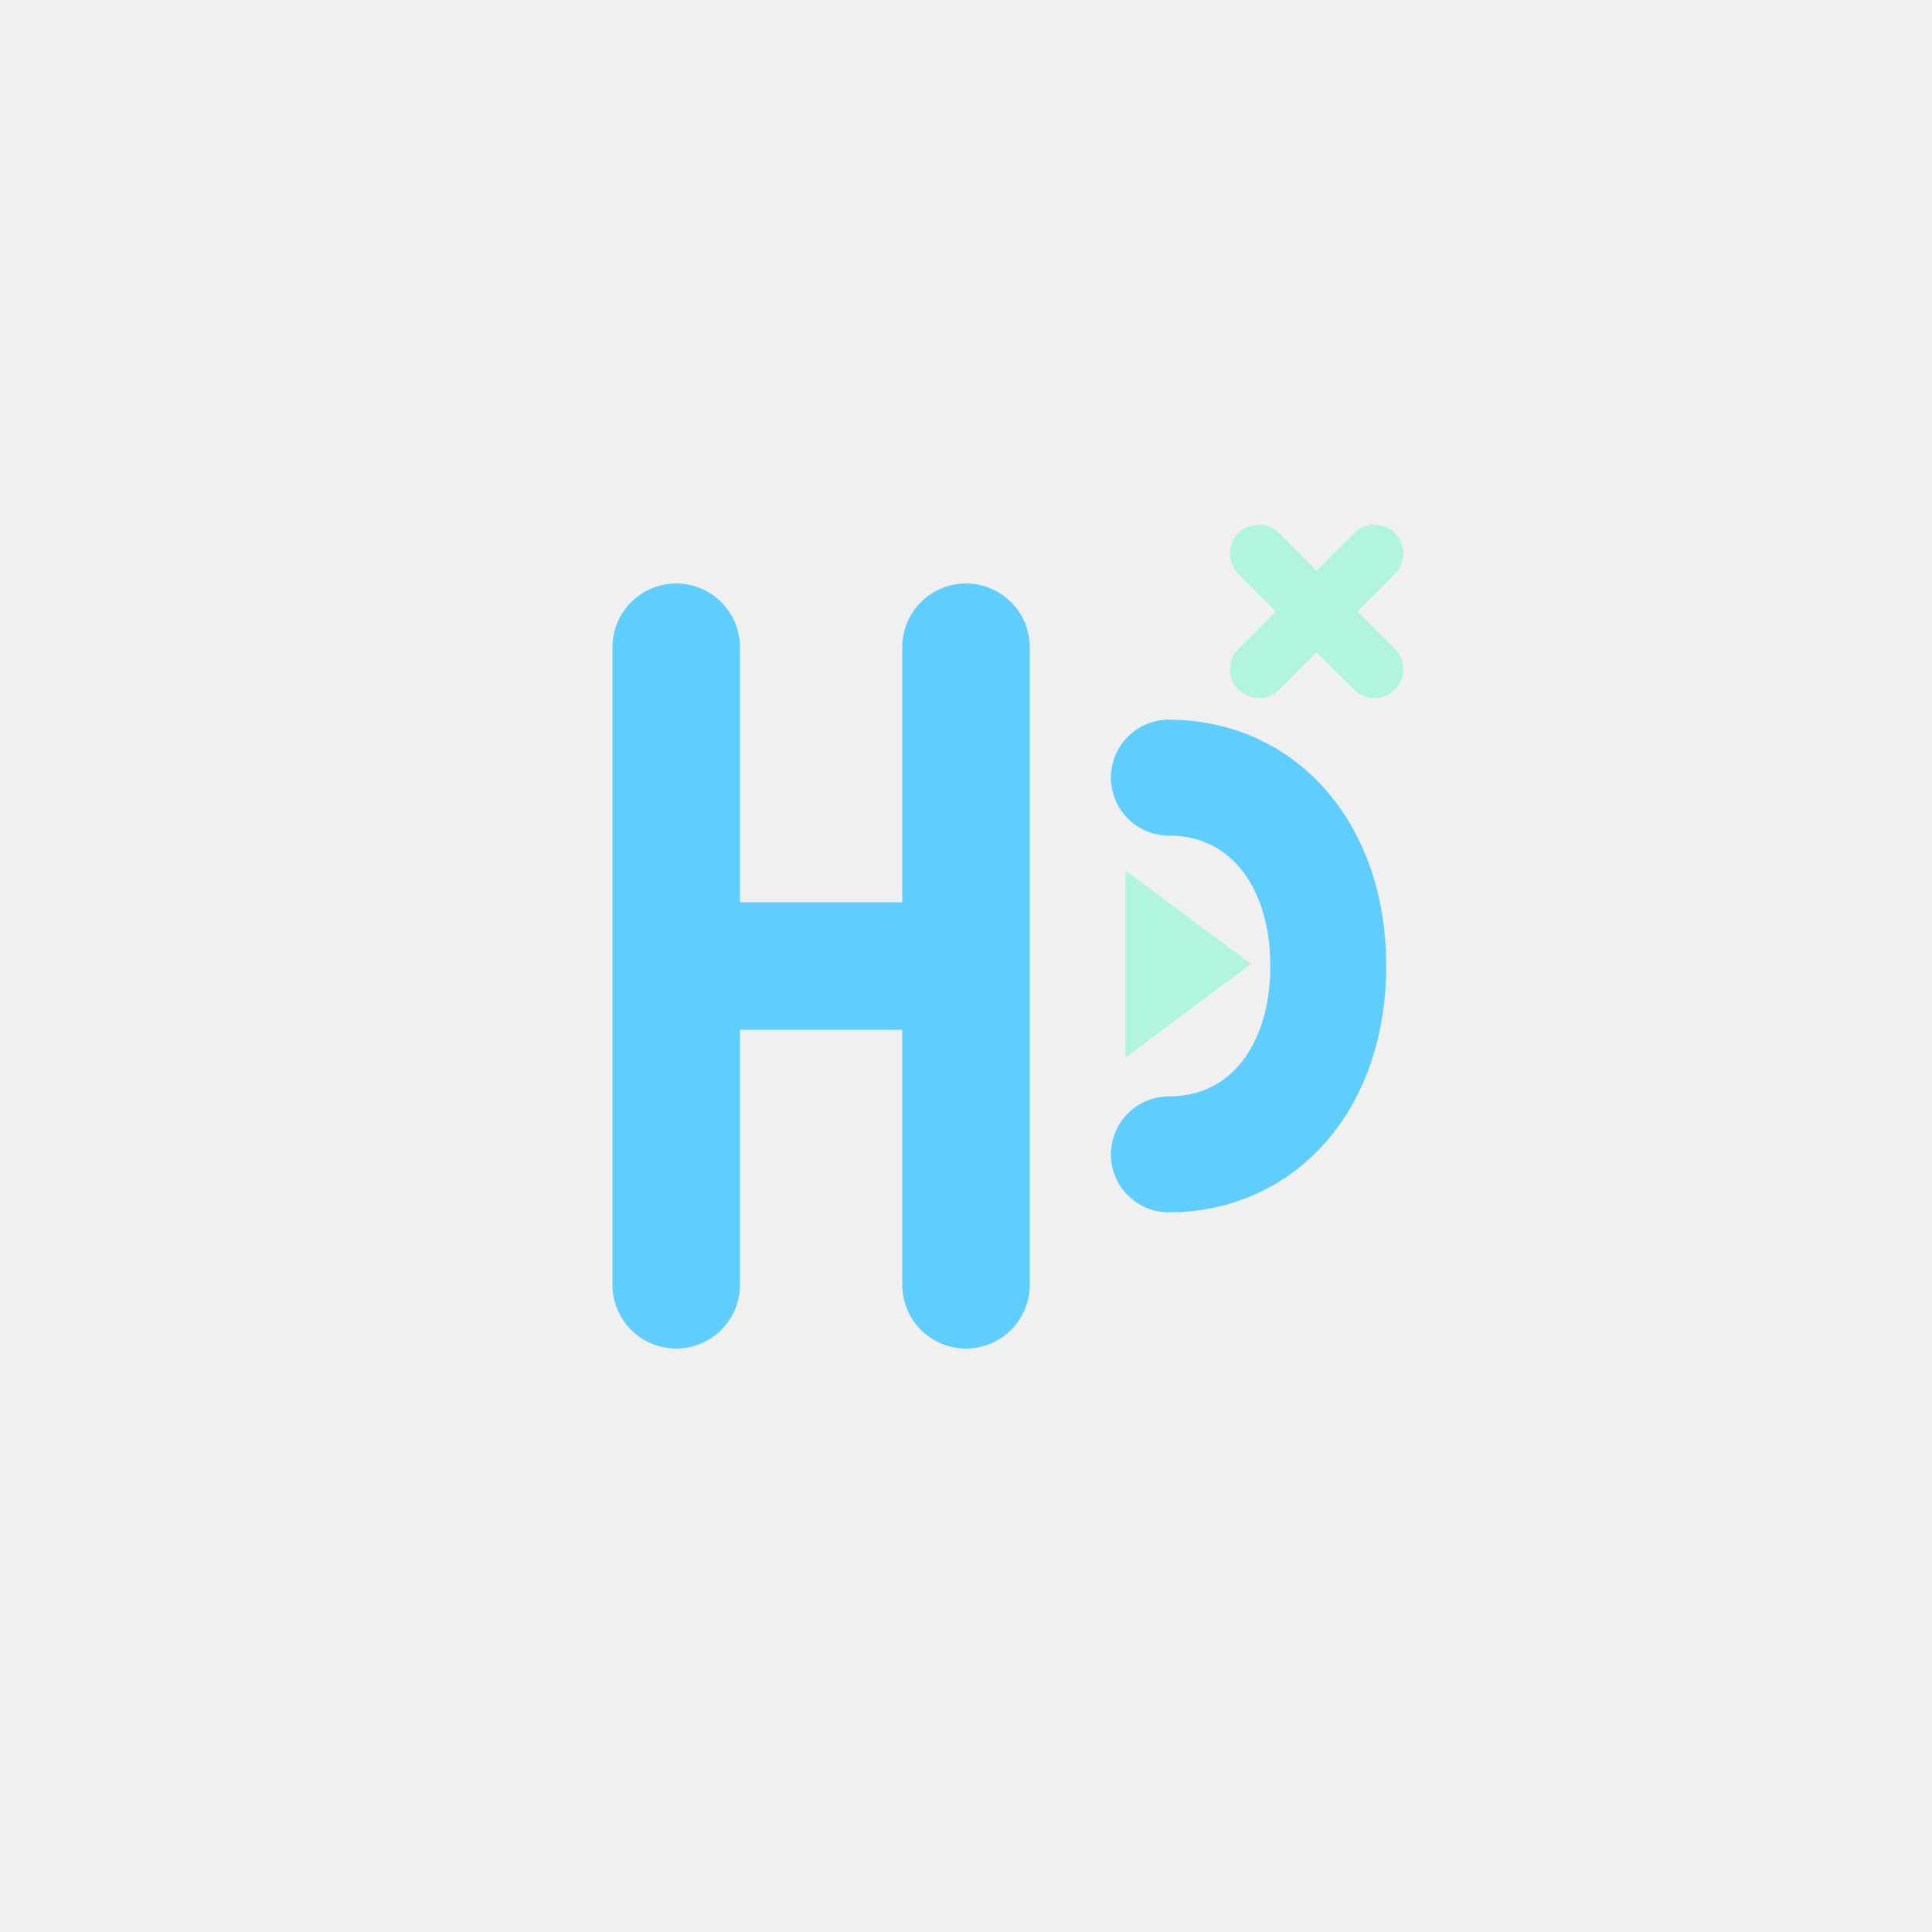
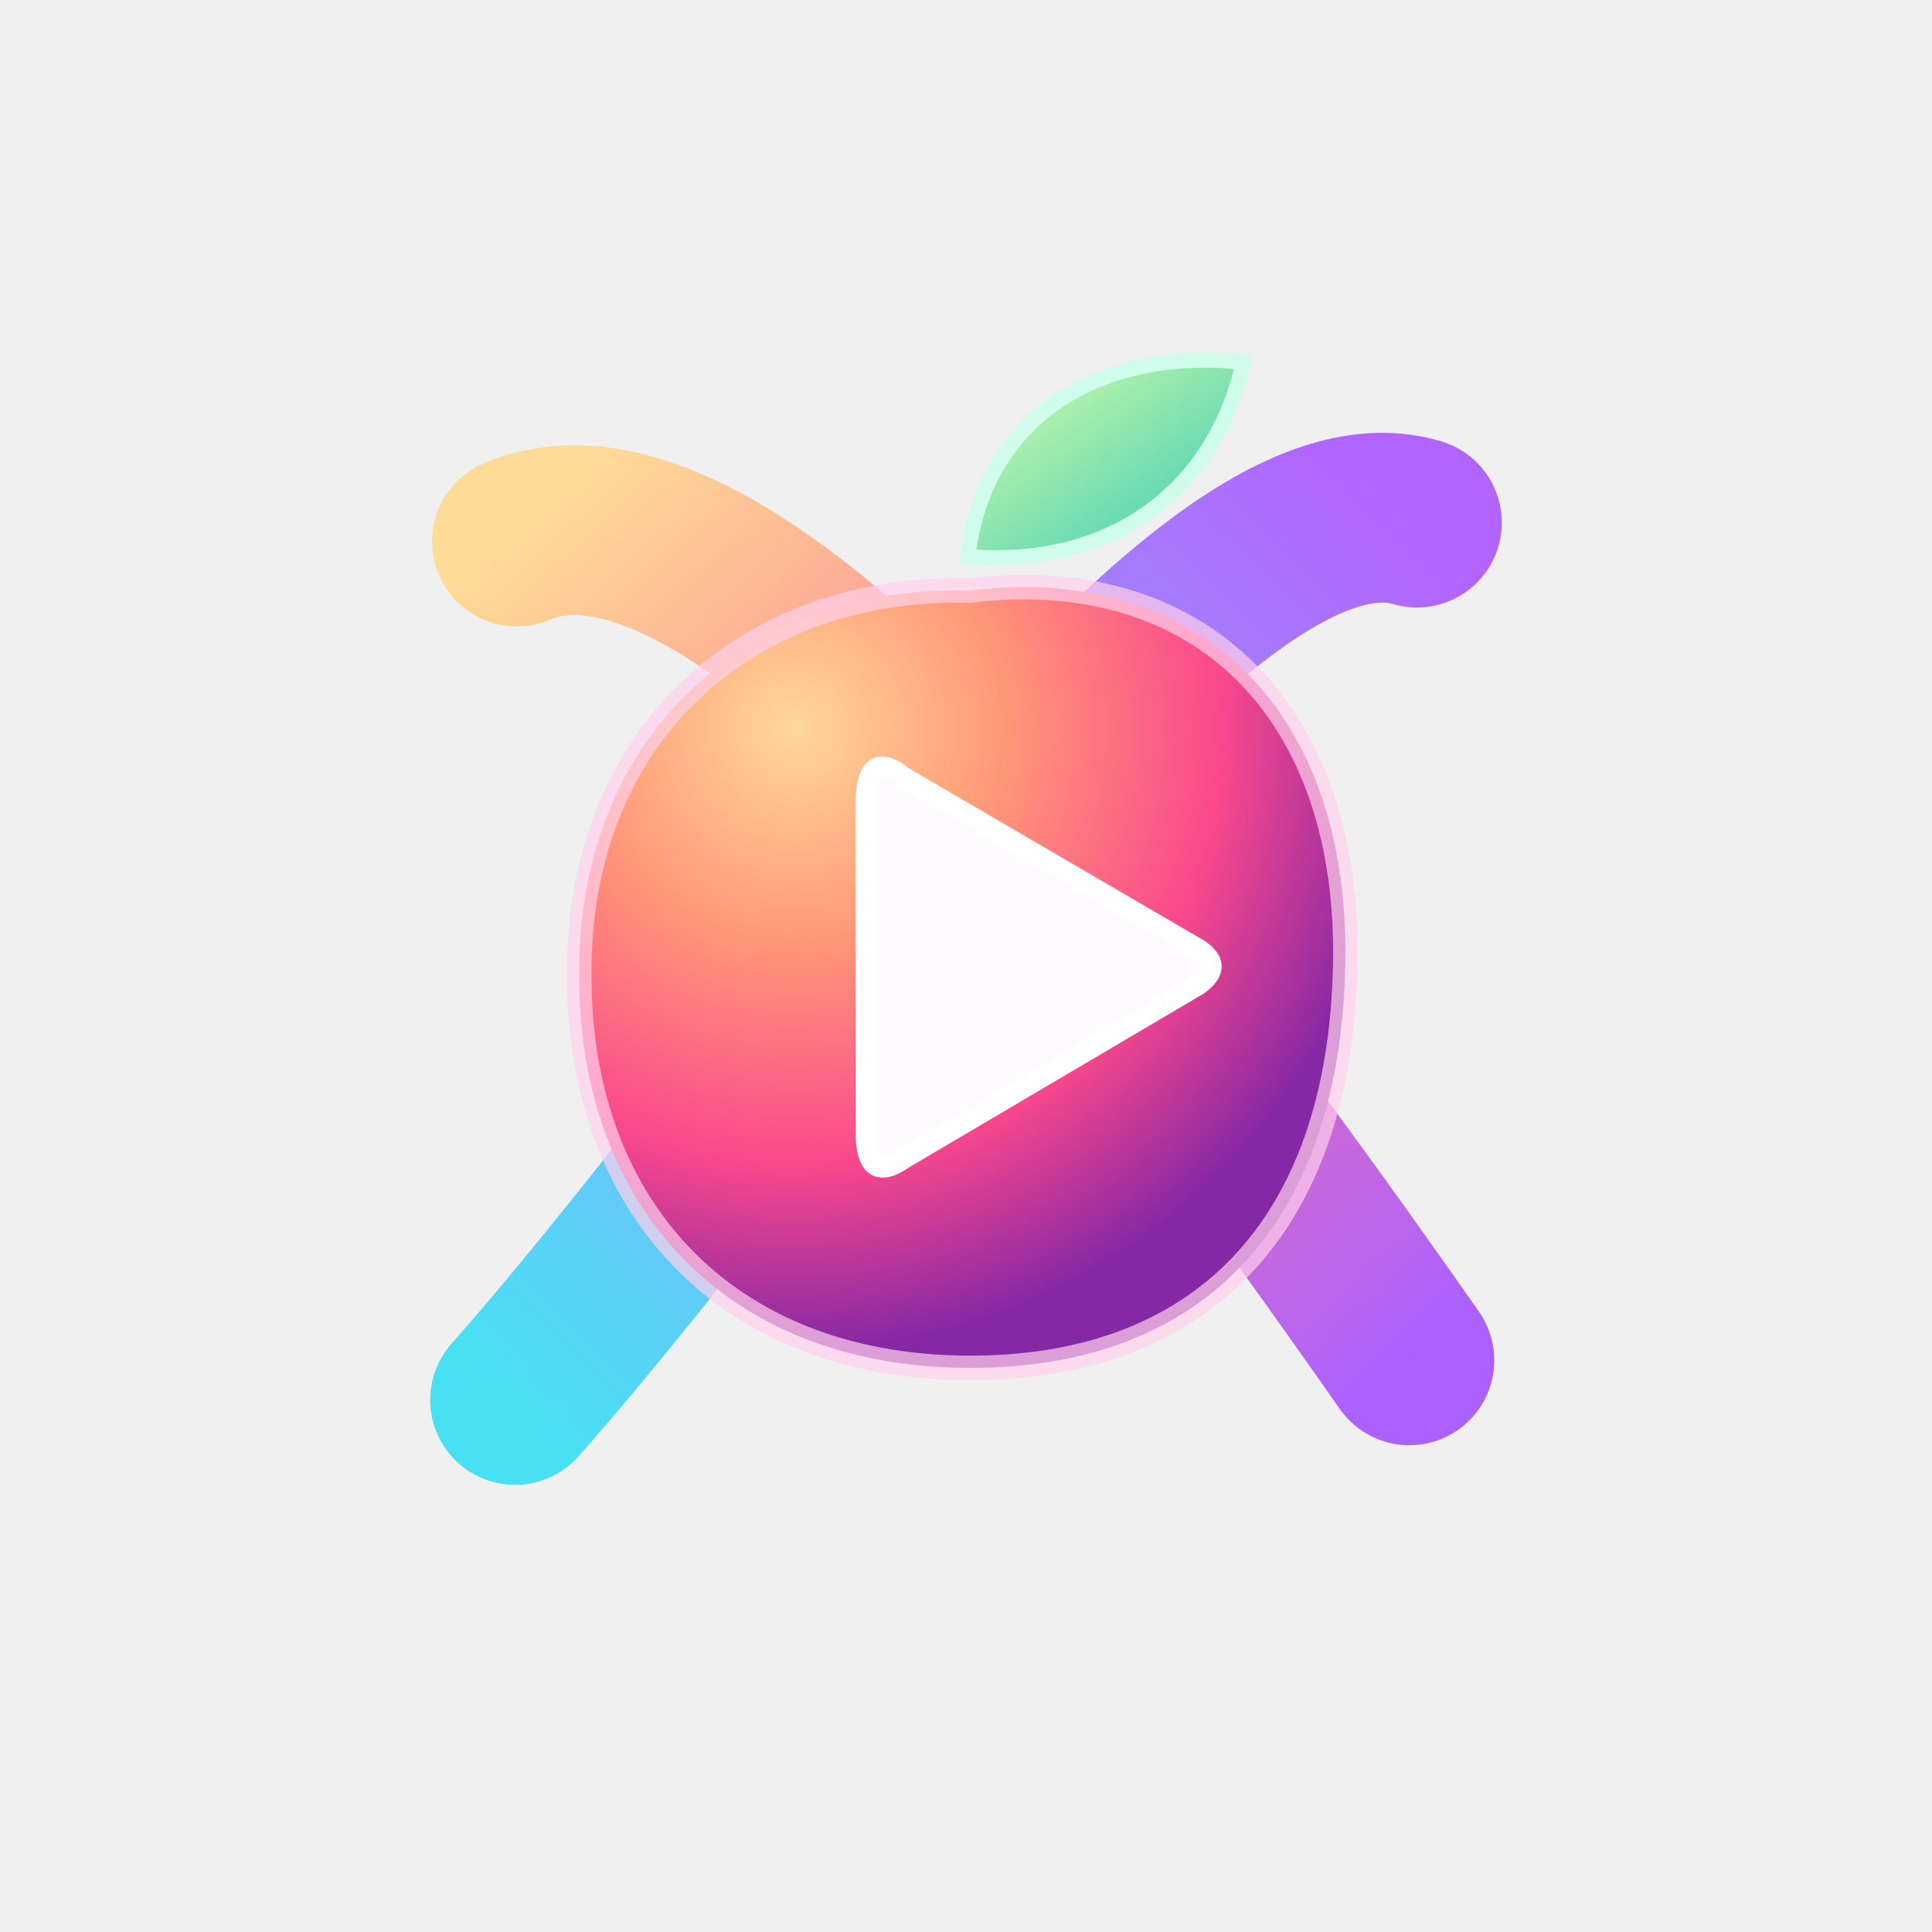
- <svg xmlns="http://www.w3.org/2000/svg" width="1024" height="1024" viewBox="0 0 64 64" role="img" aria-labelledby="hghubx-fg-title hghubx-fg-desc">
-   <g transform="translate(32 32) scale(0.66) translate(-32 -32)">
-     <g transform="translate(-2.909091 -2.909091) scale(1.454546)">
-       <path d="M14 13v22M14 24h10M24 13v22" stroke="#60cdff" stroke-width="4.4" stroke-linecap="round" fill="none" />
-       <path d="M31 17.5c3.2 0 5.5 2.6 5.5 6.5S34.2 30.5 31 30.5" stroke="#60cdff" stroke-width="4" stroke-linecap="round" fill="none" />
-     </g>
-     <path d="M40 27.2 46.3 31.9 40 36.6Z" fill="#b1f5dc" />
-     <path d="M46.7 11.3 52.5 17.1M52.5 11.3 46.7 17.1" stroke="#b1f5dc" stroke-width="2.9" stroke-linecap="round" />
+ <svg xmlns="http://www.w3.org/2000/svg" width="1024" height="1024" viewBox="0 0 1024 1024" role="img" aria-label="HGuoX neon X play adaptive foreground">
+   <defs>
+     <linearGradient id="warm" x1="0" y1="0" x2="1" y2="1">
+       <stop stop-color="#FFD88C" />
+       <stop offset=".48" stop-color="#FC6A8A" />
+       <stop offset="1" stop-color="#A451FF" />
+     </linearGradient>
+     <linearGradient id="cool" x1="0" y1="1" x2="1" y2="0">
+       <stop stop-color="#30DEF5" />
+       <stop offset=".45" stop-color="#7D9CFF" />
+       <stop offset="1" stop-color="#A94FFE" />
+     </linearGradient>
+     <radialGradient id="fruit" cx=".28" cy=".18" r=".8">
+       <stop stop-color="#FFD79A" />
+       <stop offset=".34" stop-color="#FF9877" />
+       <stop offset=".7" stop-color="#F9488C" />
+       <stop offset="1" stop-color="#8528A5" />
+     </radialGradient>
+     <linearGradient id="leaf" x1="0" y1="0" x2="1" y2="1">
+       <stop stop-color="#DAFFA7" />
+       <stop offset="1" stop-color="#35C9B7" />
+     </linearGradient>
+   </defs>
+   <g fill="none" stroke-linecap="round">
+     <path d="M274 287C397 235 616 534 747 721" stroke="url(#warm)" stroke-width="90" opacity=".9" />
+     <path d="M751 277C633 242 425 570 273 742" stroke="url(#cool)" stroke-width="90" opacity=".87" />
  </g>
+   <path d="M514 313C637 298 716 378 713 512C710 652 635 726 512 725C384 724 306 639 307 515C307 389 396 310 514 313Z" fill="url(#fruit)" stroke="#FFD0EB" stroke-opacity=".7" stroke-width="13" />
+   <path d="M513 295C522 219 585 184 659 192C643 263 586 301 513 295Z" fill="url(#leaf)" stroke="#D0FCEB" stroke-width="8" />
+   <path d="M479 412L635 503Q649 512 635 522L479 614Q459 628 459 600V426Q459 396 479 412Z" fill="#FFFAFF" stroke="#FFFFFF" stroke-width="11" stroke-linejoin="round" />
</svg>
